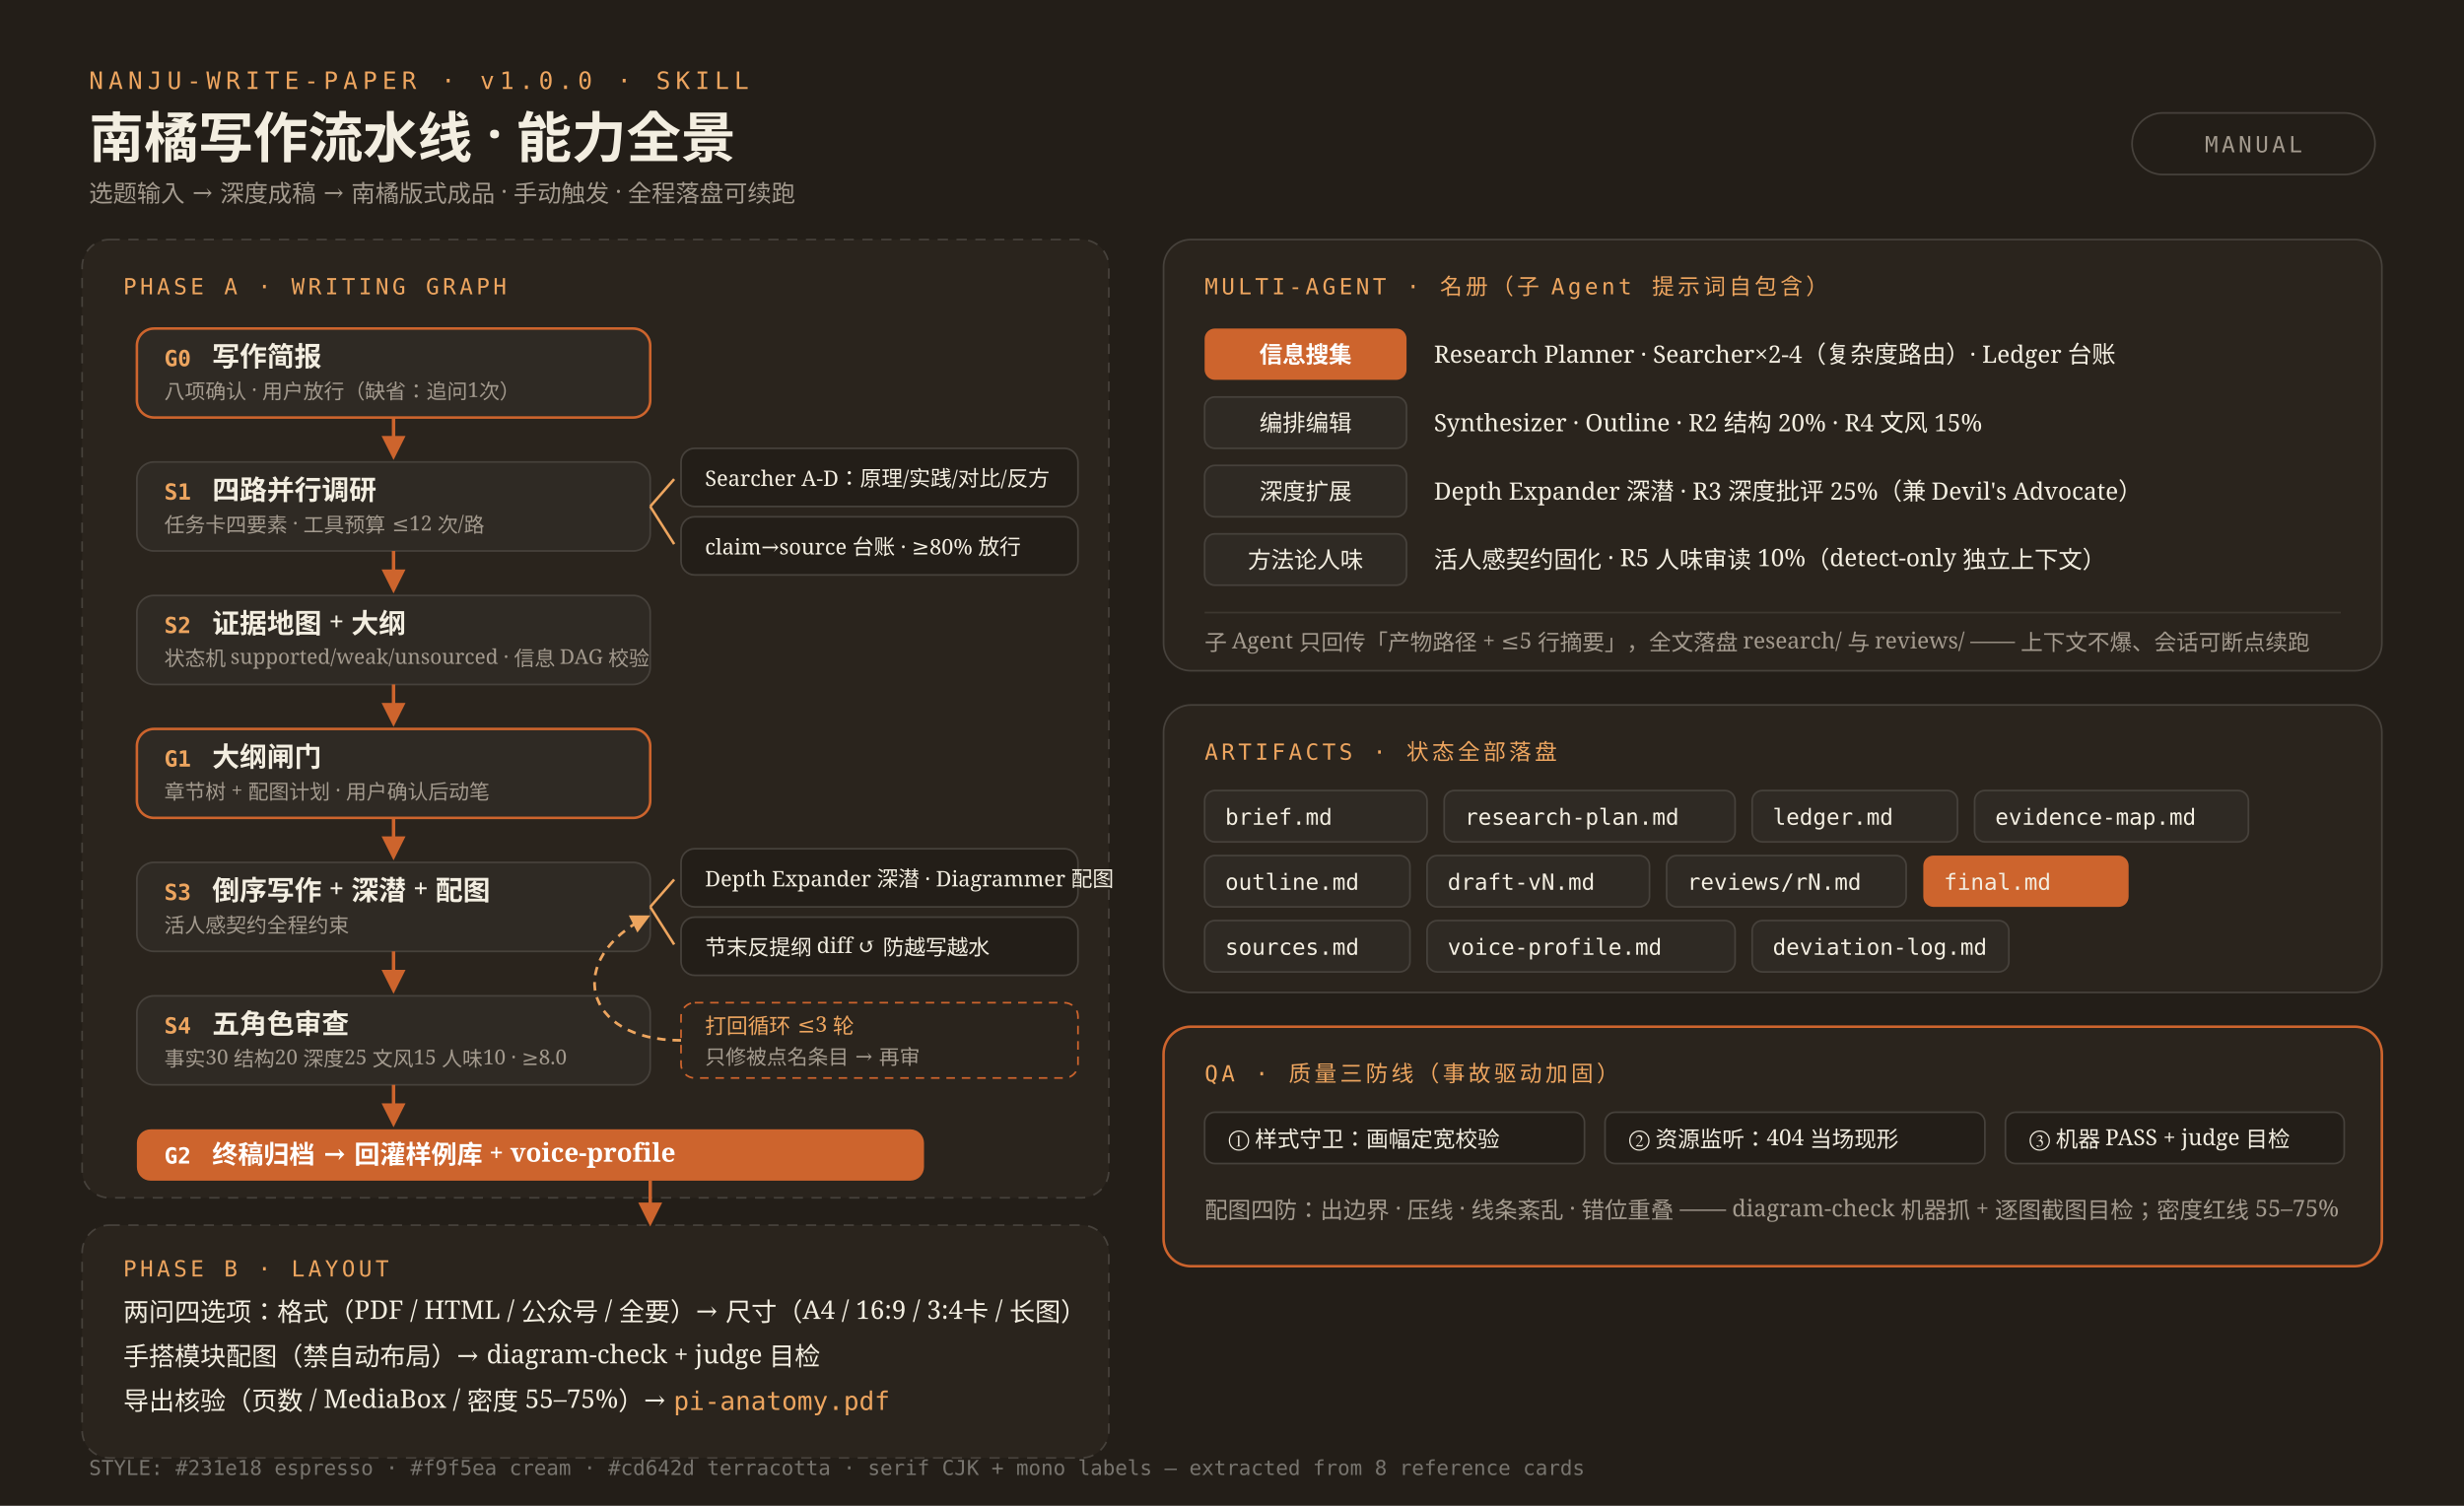
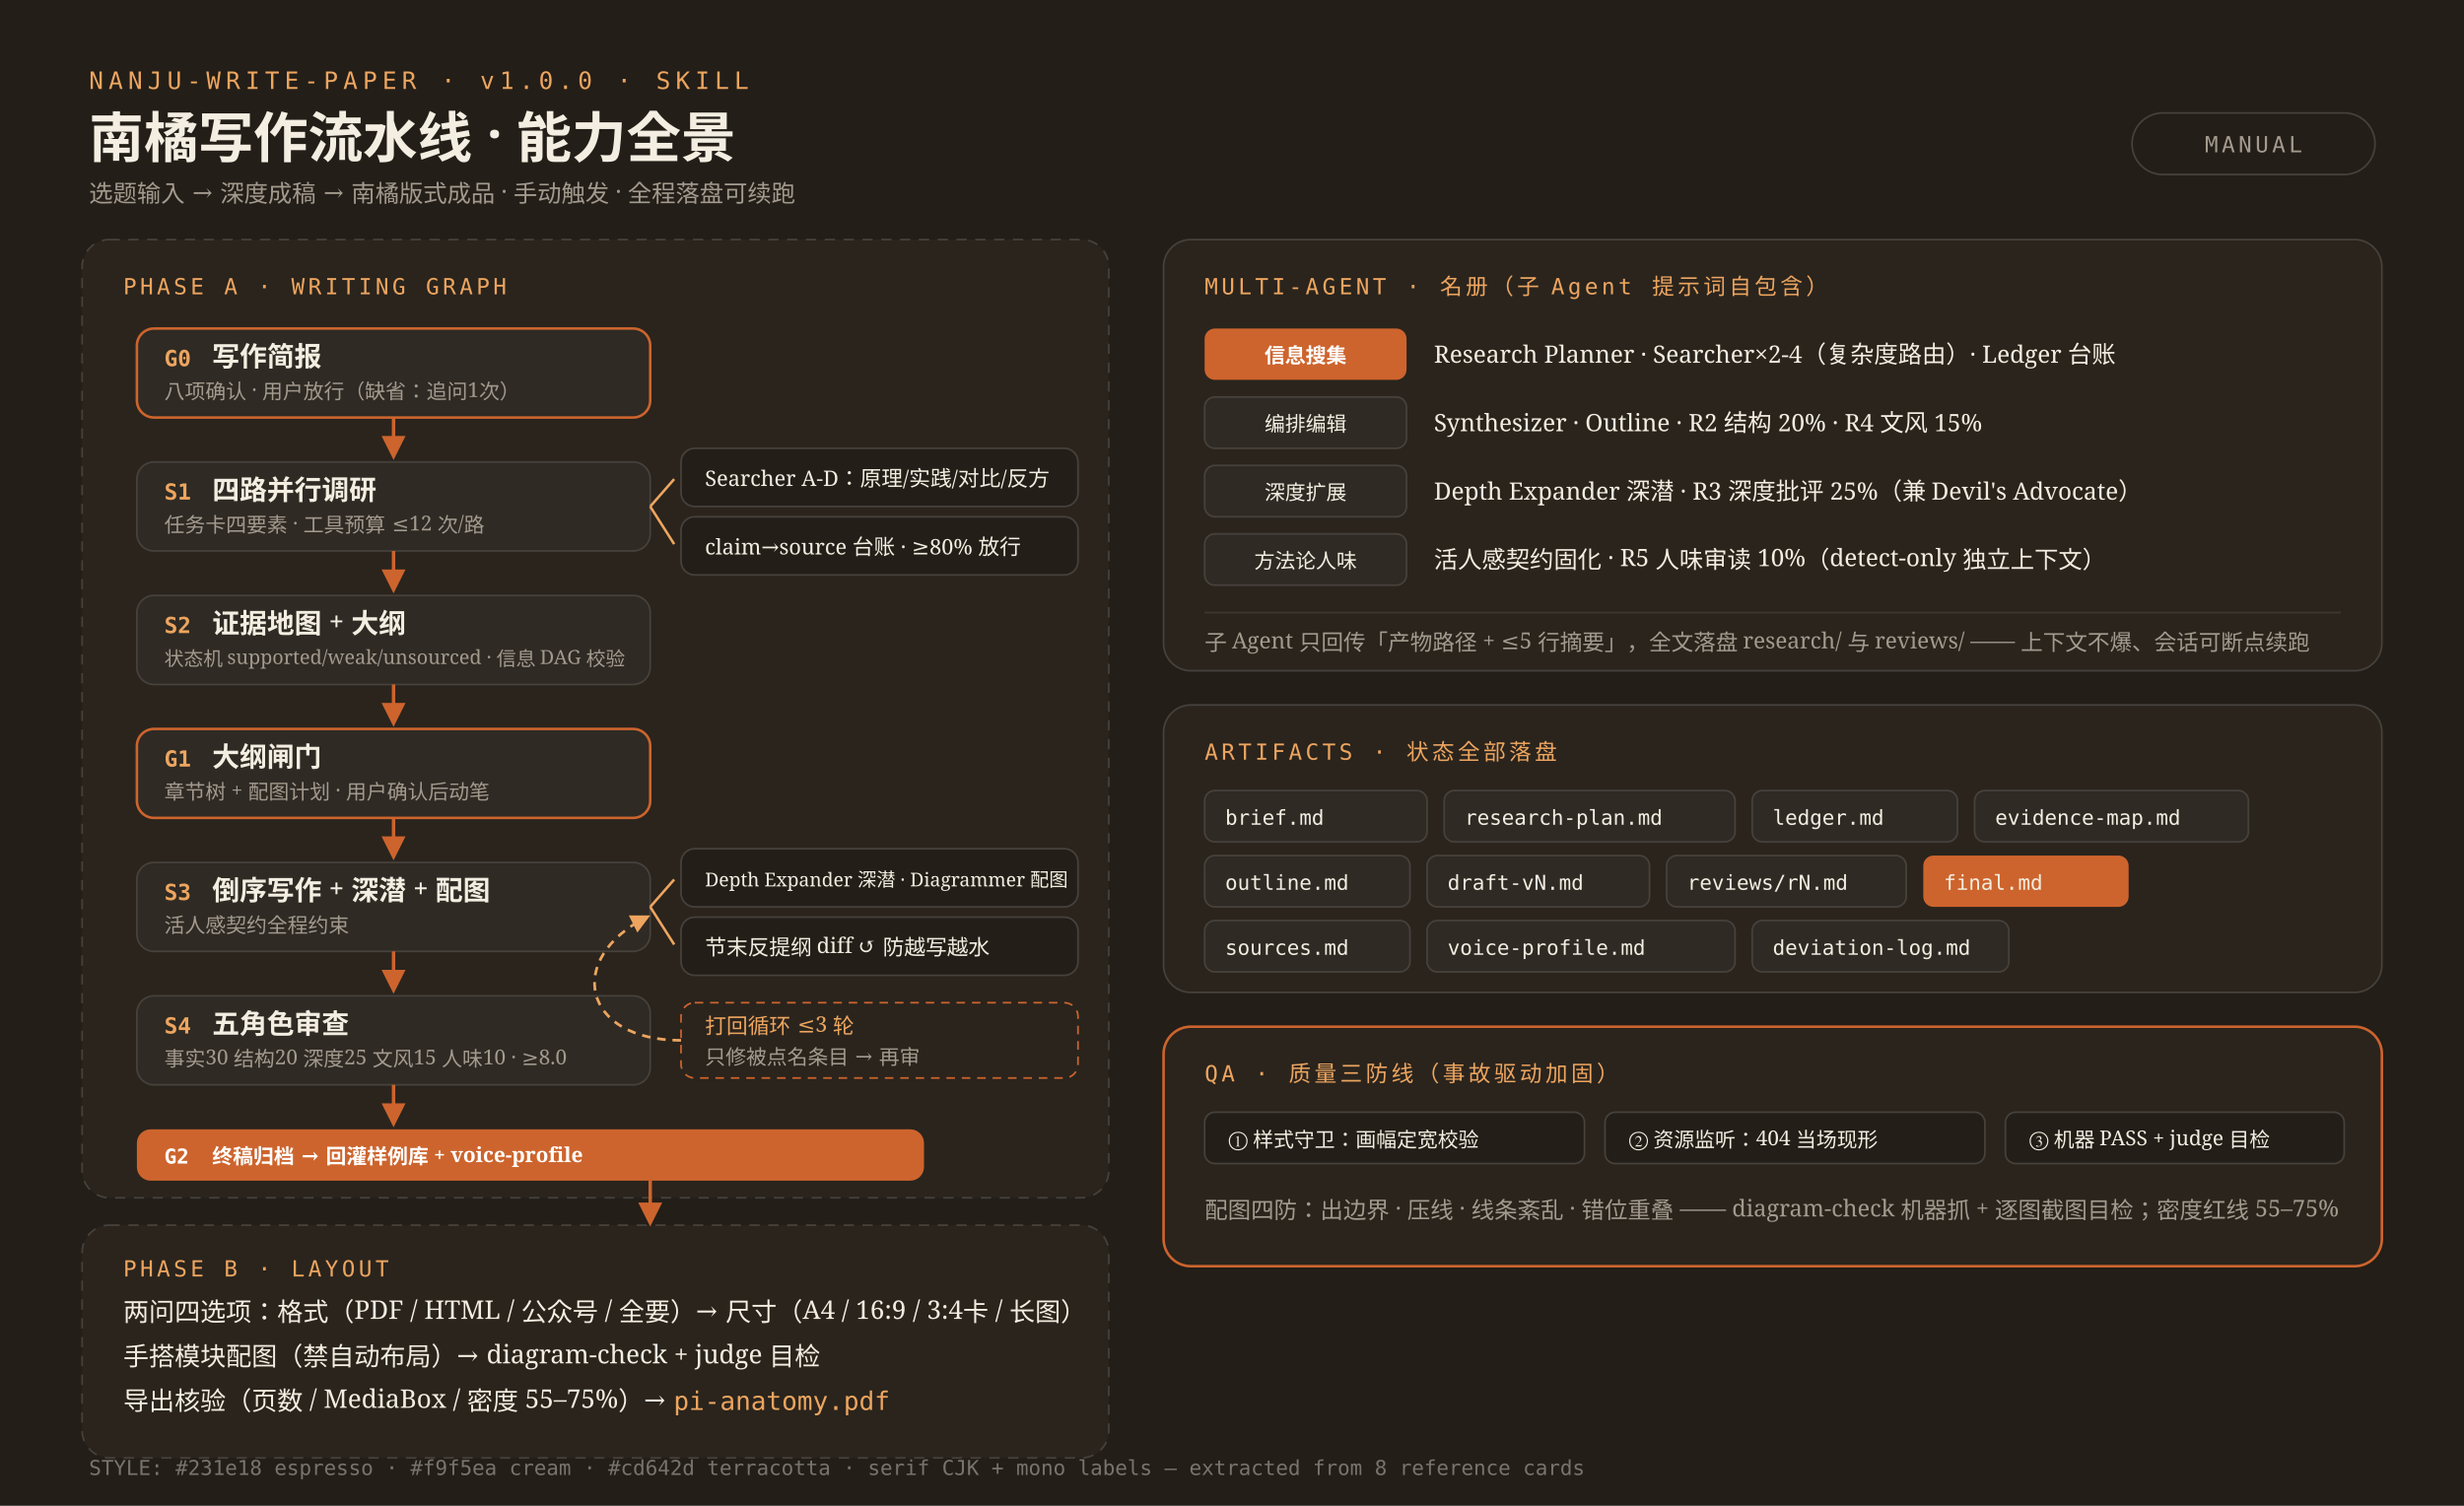
<svg xmlns="http://www.w3.org/2000/svg" width="1440" height="880" viewBox="0 0 1440 880" font-family="'Source Han Serif SC','Noto Serif SC',Georgia,serif">
  <defs>
    <marker id="ar" viewBox="0 0 10 10" refX="8" refY="5" markerWidth="7" markerHeight="7" orient="auto-start-reverse">
      <path d="M0,0 L10,5 L0,10 z" fill="#cd642d" />
    </marker>
    <marker id="art" viewBox="0 0 10 10" refX="8" refY="5" markerWidth="7" markerHeight="7" orient="auto-start-reverse">
      <path d="M0,0 L10,5 L0,10 z" fill="#eda55f" />
    </marker>
  </defs>
  <rect width="1440" height="880" fill="#231e18" />
  <text x="52" y="52" font-family="'JetBrains Mono',Consolas,monospace" font-size="14" letter-spacing="3" fill="#eda55f">NANJU-WRITE-PAPER · v1.0.0 · SKILL</text>
  <text x="52" y="92" font-size="32" font-weight="700" fill="#f3eee1">南橘写作流水线 · 能力全景</text>
  <text x="52" y="118" font-size="14" fill="#a39a8e">选题输入 → 深度成稿 → 南橘版式成品 · 手动触发 · 全程落盘可续跑</text>
  <rect x="1246" y="66" width="142" height="36" rx="18" fill="none" stroke="#46413b" />
  <text x="1317" y="89" text-anchor="middle" font-family="'JetBrains Mono',Consolas,monospace" font-size="13" letter-spacing="2" fill="#a39a8e">MANUAL</text>
  <rect x="48" y="140" width="600" height="560" rx="16" fill="#2a241d" stroke="#46413b" stroke-dasharray="6 5" />
  <text x="72" y="172" font-family="'JetBrains Mono',Consolas,monospace" font-size="13" letter-spacing="2" fill="#eda55f">PHASE A · WRITING GRAPH</text>
  <rect x="80" y="192" width="300" height="52" rx="10" fill="#2f2a24" stroke="#cd642d" stroke-width="1.5" />
  <text x="96" y="214" font-family="'JetBrains Mono',Consolas,monospace" font-size="13" fill="#eda55f" font-weight="700">G0</text>
  <text x="124" y="214" font-size="16" fill="#f3eee1" font-weight="700">写作简报</text>
  <text x="96" y="233" font-size="12" fill="#a39a8e">八项确认 · 用户放行（缺省：追问1次）</text>
  <line x1="230" y1="244" x2="230" y2="266" stroke="#cd642d" stroke-width="2" marker-end="url(#ar)" />
  <rect x="80" y="270" width="300" height="52" rx="10" fill="#2f2a24" stroke="#46413b" />
  <text x="96" y="292" font-family="'JetBrains Mono',Consolas,monospace" font-size="13" fill="#eda55f" font-weight="700">S1</text>
  <text x="124" y="292" font-size="16" fill="#f3eee1" font-weight="700">四路并行调研</text>
  <text x="96" y="311" font-size="12" fill="#a39a8e">任务卡四要素 · 工具预算 ≤12 次/路</text>
  <rect x="398" y="262" width="232" height="34" rx="8" fill="#231e18" stroke="#46413b" />
  <text x="412" y="284" font-size="12.5" fill="#f3eee1">Searcher A-D：原理/实践/对比/反方</text>
  <rect x="398" y="302" width="232" height="34" rx="8" fill="#231e18" stroke="#46413b" />
  <text x="412" y="324" font-size="12.5" fill="#f3eee1">claim→source 台账 · ≥80% 放行</text>
  <line x1="380" y1="296" x2="394" y2="280" stroke="#eda55f" stroke-width="1.5" />
  <line x1="380" y1="296" x2="394" y2="318" stroke="#eda55f" stroke-width="1.5" />
  <line x1="230" y1="322" x2="230" y2="344" stroke="#cd642d" stroke-width="2" marker-end="url(#ar)" />
  <rect x="80" y="348" width="300" height="52" rx="10" fill="#2f2a24" stroke="#46413b" />
  <text x="96" y="370" font-family="'JetBrains Mono',Consolas,monospace" font-size="13" fill="#eda55f" font-weight="700">S2</text>
  <text x="124" y="370" font-size="16" fill="#f3eee1" font-weight="700">证据地图 + 大纲</text>
-   <text x="96" y="389" font-size="12" fill="#a39a8e">状态机 supported/weak/unsourced · 信息 DAG 校验</text>
+   <text x="96" y="389" font-size="11.4" fill="#a39a8e">状态机 supported/weak/unsourced · 信息 DAG 校验</text>
  <line x1="230" y1="400" x2="230" y2="422" stroke="#cd642d" stroke-width="2" marker-end="url(#ar)" />
  <rect x="80" y="426" width="300" height="52" rx="10" fill="#2f2a24" stroke="#cd642d" stroke-width="1.5" />
  <text x="96" y="448" font-family="'JetBrains Mono',Consolas,monospace" font-size="13" fill="#eda55f" font-weight="700">G1</text>
  <text x="124" y="448" font-size="16" fill="#f3eee1" font-weight="700">大纲闸门</text>
  <text x="96" y="467" font-size="12" fill="#a39a8e">章节树 + 配图计划 · 用户确认后动笔</text>
  <line x1="230" y1="478" x2="230" y2="500" stroke="#cd642d" stroke-width="2" marker-end="url(#ar)" />
  <rect x="80" y="504" width="300" height="52" rx="10" fill="#2f2a24" stroke="#46413b" />
  <text x="96" y="526" font-family="'JetBrains Mono',Consolas,monospace" font-size="13" fill="#eda55f" font-weight="700">S3</text>
  <text x="124" y="526" font-size="16" fill="#f3eee1" font-weight="700">倒序写作 + 深潜 + 配图</text>
  <text x="96" y="545" font-size="12" fill="#a39a8e">活人感契约全程约束</text>
  <rect x="398" y="496" width="232" height="34" rx="8" fill="#231e18" stroke="#46413b" />
-   <text x="412" y="518" font-size="12.5" fill="#f3eee1">Depth Expander 深潜 · Diagrammer 配图</text>
+   <text x="412" y="518" font-size="11.1" fill="#f3eee1">Depth Expander 深潜 · Diagrammer 配图</text>
  <rect x="398" y="536" width="232" height="34" rx="8" fill="#231e18" stroke="#46413b" />
  <text x="412" y="558" font-size="12.5" fill="#f3eee1">节末反提纲 diff ↺ 防越写越水</text>
  <line x1="380" y1="530" x2="394" y2="514" stroke="#eda55f" stroke-width="1.5" />
  <line x1="380" y1="530" x2="394" y2="552" stroke="#eda55f" stroke-width="1.5" />
  <line x1="230" y1="556" x2="230" y2="578" stroke="#cd642d" stroke-width="2" marker-end="url(#ar)" />
  <rect x="80" y="582" width="300" height="52" rx="10" fill="#2f2a24" stroke="#46413b" />
  <text x="96" y="604" font-family="'JetBrains Mono',Consolas,monospace" font-size="13" fill="#eda55f" font-weight="700">S4</text>
  <text x="124" y="604" font-size="16" fill="#f3eee1" font-weight="700">五角色审查</text>
  <text x="96" y="623" font-size="12" fill="#a39a8e">事实30 结构20 深度25 文风15 人味10 · ≥8.0</text>
  <rect x="398" y="586" width="232" height="44" rx="8" fill="none" stroke="#cd642d" stroke-dasharray="5 4" />
  <text x="412" y="604" font-size="12.5" fill="#eda55f">打回循环 ≤3 轮</text>
  <text x="412" y="622" font-size="12" fill="#a39a8e">只修被点名条目 → 再审</text>
  <path d="M 398 608 C 340 608 330 560 378 536" fill="none" stroke="#eda55f" stroke-width="1.6" stroke-dasharray="5 4" marker-end="url(#art)" />
  <line x1="230" y1="634" x2="230" y2="656" stroke="#cd642d" stroke-width="2" marker-end="url(#ar)" />
  <rect x="80" y="660" width="460" height="30" rx="8" fill="#cd642d" />
-   <text x="96" y="680" font-family="'JetBrains Mono',Consolas,monospace" font-size="13" fill="#fff" font-weight="700">G2</text>
-   <text x="124" y="680" font-size="15" fill="#fff" font-weight="700">终稿归档 → 回灌样例库 + voice-profile</text>
+   <text x="96" y="680" font-family="'JetBrains Mono',Consolas,monospace" font-size="12.0" fill="#fff" font-weight="700">G2</text>
+   <text x="124" y="680" font-size="12.0" fill="#fff" font-weight="700">终稿归档 → 回灌样例库 + voice-profile</text>
  <rect x="48" y="716" width="600" height="136" rx="16" fill="#2a241d" stroke="#46413b" stroke-dasharray="6 5" />
  <text x="72" y="746" font-family="'JetBrains Mono',Consolas,monospace" font-size="13" letter-spacing="2" fill="#eda55f">PHASE B · LAYOUT</text>
  <text x="72" y="772" font-size="15" fill="#f3eee1">两问四选项：格式（PDF / HTML / 公众号 / 全要）→ 尺寸（A4 / 16:9 / 3:4卡 / 长图）</text>
  <text x="72" y="798" font-size="15" fill="#f3eee1">手搭模块配图（禁自动布局）→ diagram-check + judge 目检</text>
  <text x="72" y="824" font-size="15" fill="#f3eee1">导出核验（页数 / MediaBox / 密度 55–75%）→ <tspan fill="#eda55f" font-family="'JetBrains Mono',Consolas,monospace">pi-anatomy.pdf</tspan>
  </text>
  <path d="M 380 690 C 380 706 380 708 380 714" fill="none" stroke="#cd642d" stroke-width="2" marker-end="url(#ar)" />
  <rect x="680" y="140" width="712" height="252" rx="16" fill="#2a241d" stroke="#46413b" />
  <text x="704" y="172" font-family="'JetBrains Mono',Consolas,monospace" font-size="13" letter-spacing="2" fill="#eda55f">MULTI-AGENT · 名册（子 Agent 提示词自包含）</text>
  <rect x="704" y="192" width="118" height="30" rx="6" fill="#cd642d" />
-   <text x="763" y="212" text-anchor="middle" font-size="13.5" fill="#fff" font-weight="700">信息搜集</text>
+   <text x="763" y="212" text-anchor="middle" font-size="12.0" fill="#fff" font-weight="700">信息搜集</text>
  <text x="838" y="212" font-size="14" fill="#f3eee1">Research Planner · Searcher×2-4（复杂度路由）· Ledger 台账</text>
  <rect x="704" y="232" width="118" height="30" rx="6" fill="#2f2a24" stroke="#46413b" />
-   <text x="763" y="252" text-anchor="middle" font-size="13.5" fill="#f3eee1">编排编辑</text>
+   <text x="763" y="252" text-anchor="middle" font-size="12.0" fill="#f3eee1">编排编辑</text>
  <text x="838" y="252" font-size="14" fill="#f3eee1">Synthesizer · Outline · R2 结构 20% · R4 文风 15%</text>
  <rect x="704" y="272" width="118" height="30" rx="6" fill="#2f2a24" stroke="#46413b" />
-   <text x="763" y="292" text-anchor="middle" font-size="13.5" fill="#f3eee1">深度扩展</text>
+   <text x="763" y="292" text-anchor="middle" font-size="12.0" fill="#f3eee1">深度扩展</text>
  <text x="838" y="292" font-size="14" fill="#f3eee1">Depth Expander 深潜 · R3 深度批评 25%（兼 Devil's Advocate）</text>
  <rect x="704" y="312" width="118" height="30" rx="6" fill="#2f2a24" stroke="#46413b" />
-   <text x="763" y="332" text-anchor="middle" font-size="13.5" fill="#f3eee1">方法论人味</text>
+   <text x="763" y="332" text-anchor="middle" font-size="12.0" fill="#f3eee1">方法论人味</text>
  <text x="838" y="332" font-size="14" fill="#f3eee1">活人感契约固化 · R5 人味审读 10%（detect-only 独立上下文）</text>
  <line x1="704" y1="358" x2="1368" y2="358" stroke="#3d372f" />
  <text x="704" y="380" font-size="13" fill="#a39a8e">子 Agent 只回传「产物路径 + ≤5 行摘要」，全文落盘 research/ 与 reviews/ —— 上下文不爆、会话可断点续跑</text>
  <rect x="680" y="412" width="712" height="168" rx="16" fill="#2a241d" stroke="#46413b" />
  <text x="704" y="444" font-family="'JetBrains Mono',Consolas,monospace" font-size="13" letter-spacing="2" fill="#eda55f">ARTIFACTS · 状态全部落盘</text>
  <g font-family="'JetBrains Mono',Consolas,monospace" font-size="13" fill="#f3eee1">
    <rect x="704" y="462" width="130" height="30" rx="6" fill="#2f2a24" stroke="#46413b" />
-     <text x="716" y="482">brief.md</text>
+     <text x="716" y="482" font-size="12.0">brief.md</text>
    <rect x="844" y="462" width="170" height="30" rx="6" fill="#2f2a24" stroke="#46413b" />
-     <text x="856" y="482">research-plan.md</text>
+     <text x="856" y="482" font-size="12.0">research-plan.md</text>
    <rect x="1024" y="462" width="120" height="30" rx="6" fill="#2f2a24" stroke="#46413b" />
-     <text x="1036" y="482">ledger.md</text>
+     <text x="1036" y="482" font-size="12.0">ledger.md</text>
    <rect x="1154" y="462" width="160" height="30" rx="6" fill="#2f2a24" stroke="#46413b" />
-     <text x="1166" y="482">evidence-map.md</text>
+     <text x="1166" y="482" font-size="12.0">evidence-map.md</text>
    <rect x="704" y="500" width="120" height="30" rx="6" fill="#2f2a24" stroke="#46413b" />
-     <text x="716" y="520">outline.md</text>
+     <text x="716" y="520" font-size="12.0">outline.md</text>
    <rect x="834" y="500" width="130" height="30" rx="6" fill="#2f2a24" stroke="#46413b" />
-     <text x="846" y="520">draft-vN.md</text>
+     <text x="846" y="520" font-size="12.0">draft-vN.md</text>
    <rect x="974" y="500" width="140" height="30" rx="6" fill="#2f2a24" stroke="#46413b" />
-     <text x="986" y="520">reviews/rN.md</text>
+     <text x="986" y="520" font-size="12.0">reviews/rN.md</text>
    <rect x="1124" y="500" width="120" height="30" rx="6" fill="#cd642d" />
-     <text x="1136" y="520">final.md</text>
+     <text x="1136" y="520" font-size="12.0">final.md</text>
    <rect x="704" y="538" width="120" height="30" rx="6" fill="#2f2a24" stroke="#46413b" />
-     <text x="716" y="558">sources.md</text>
+     <text x="716" y="558" font-size="12.0">sources.md</text>
    <rect x="834" y="538" width="180" height="30" rx="6" fill="#2f2a24" stroke="#46413b" />
-     <text x="846" y="558">voice-profile.md</text>
+     <text x="846" y="558" font-size="12.0">voice-profile.md</text>
    <rect x="1024" y="538" width="150" height="30" rx="6" fill="#2f2a24" stroke="#46413b" />
-     <text x="1036" y="558">deviation-log.md</text>
+     <text x="1036" y="558" font-size="12.0">deviation-log.md</text>
  </g>
  <rect x="680" y="600" width="712" height="140" rx="16" fill="#2a241d" stroke="#cd642d" stroke-width="1.5" />
  <text x="704" y="632" font-family="'JetBrains Mono',Consolas,monospace" font-size="13" letter-spacing="2" fill="#eda55f">QA · 质量三防线（事故驱动加固）</text>
  <rect x="704" y="650" width="222" height="30" rx="6" fill="#231e18" stroke="#46413b" />
-   <text x="718" y="670" font-size="13" fill="#f3eee1">① 样式守卫：画幅定宽校验</text>
+   <text x="718" y="670" font-size="12.0" fill="#f3eee1">① 样式守卫：画幅定宽校验</text>
  <rect x="938" y="650" width="222" height="30" rx="6" fill="#231e18" stroke="#46413b" />
-   <text x="952" y="670" font-size="13" fill="#f3eee1">② 资源监听：404 当场现形</text>
+   <text x="952" y="670" font-size="12.0" fill="#f3eee1">② 资源监听：404 当场现形</text>
  <rect x="1172" y="650" width="198" height="30" rx="6" fill="#231e18" stroke="#46413b" />
-   <text x="1186" y="670" font-size="13" fill="#f3eee1">③ 机器 PASS + judge 目检</text>
+   <text x="1186" y="670" font-size="12.0" fill="#f3eee1">③ 机器 PASS + judge 目检</text>
  <text x="704" y="712" font-size="13.5" fill="#a39a8e">配图四防：出边界 · 压线 · 线条紊乱 · 错位重叠 —— diagram-check 机器抓 + 逐图截图目检；密度红线 55–75%</text>
  <text x="52" y="862" font-family="'JetBrains Mono',Consolas,monospace" font-size="12" fill="#77746e">STYLE: #231e18 espresso · #f9f5ea cream · #cd642d terracotta · serif CJK + mono labels — extracted from 8 reference cards</text>
</svg>
